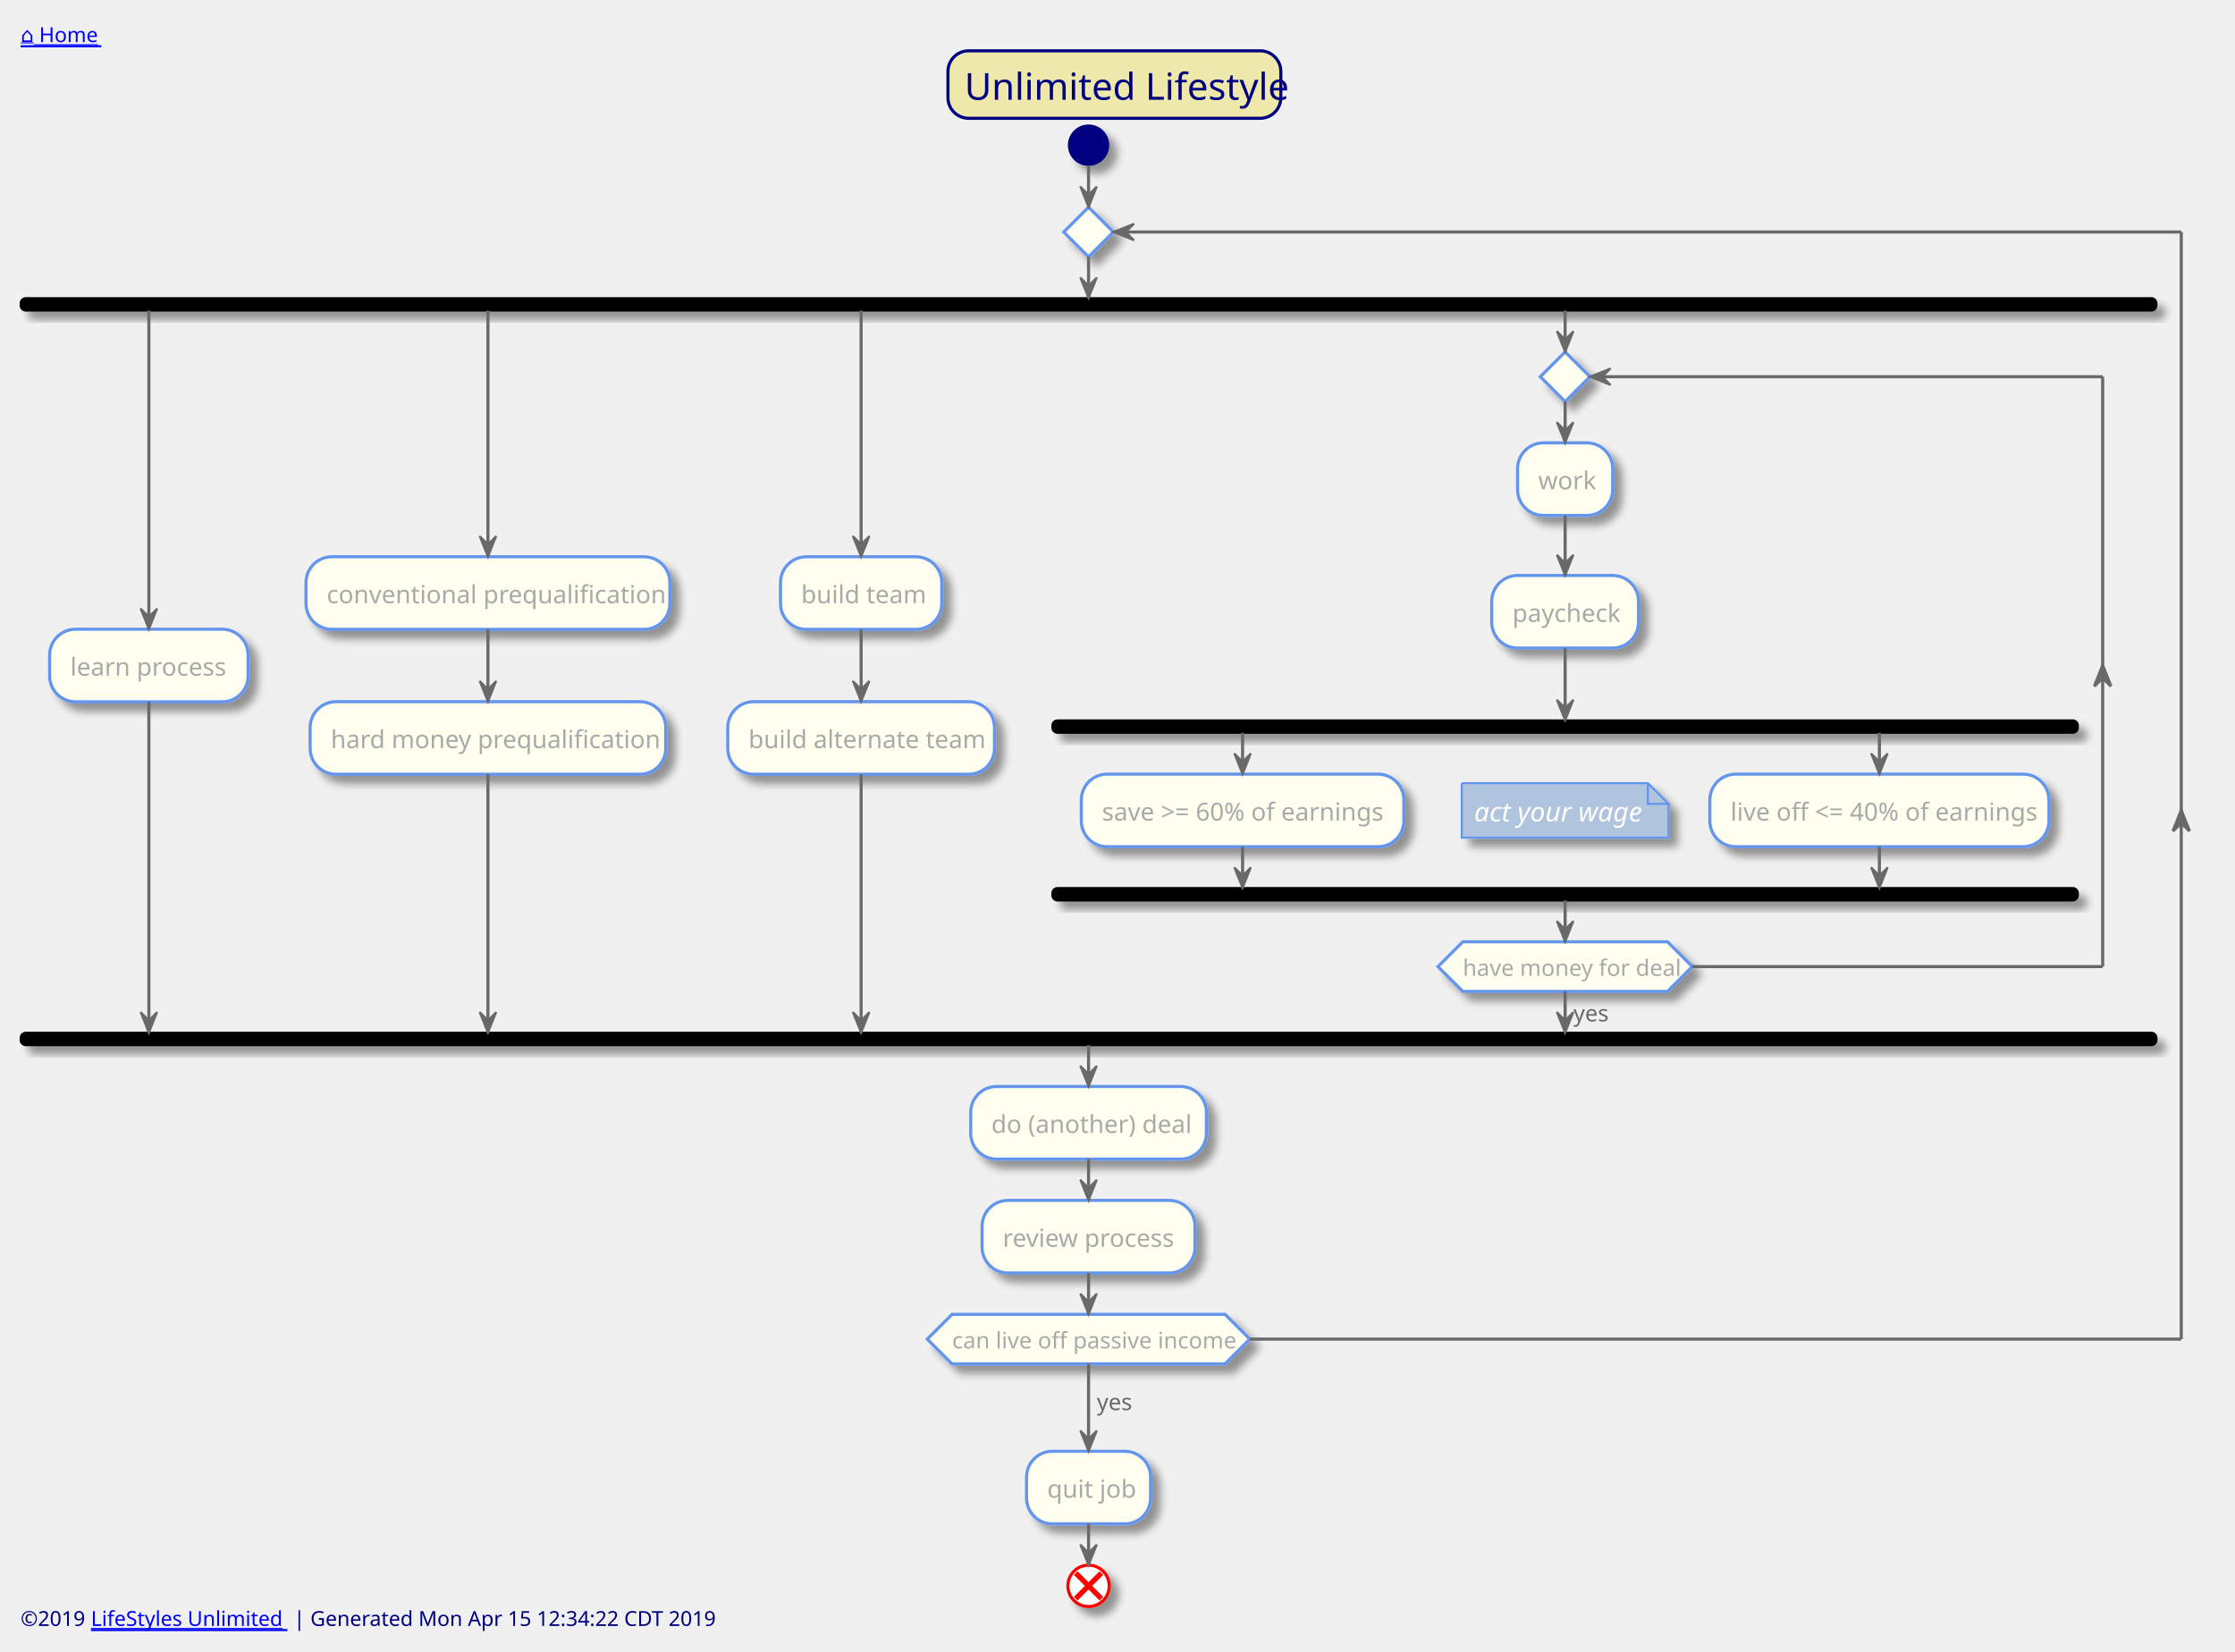
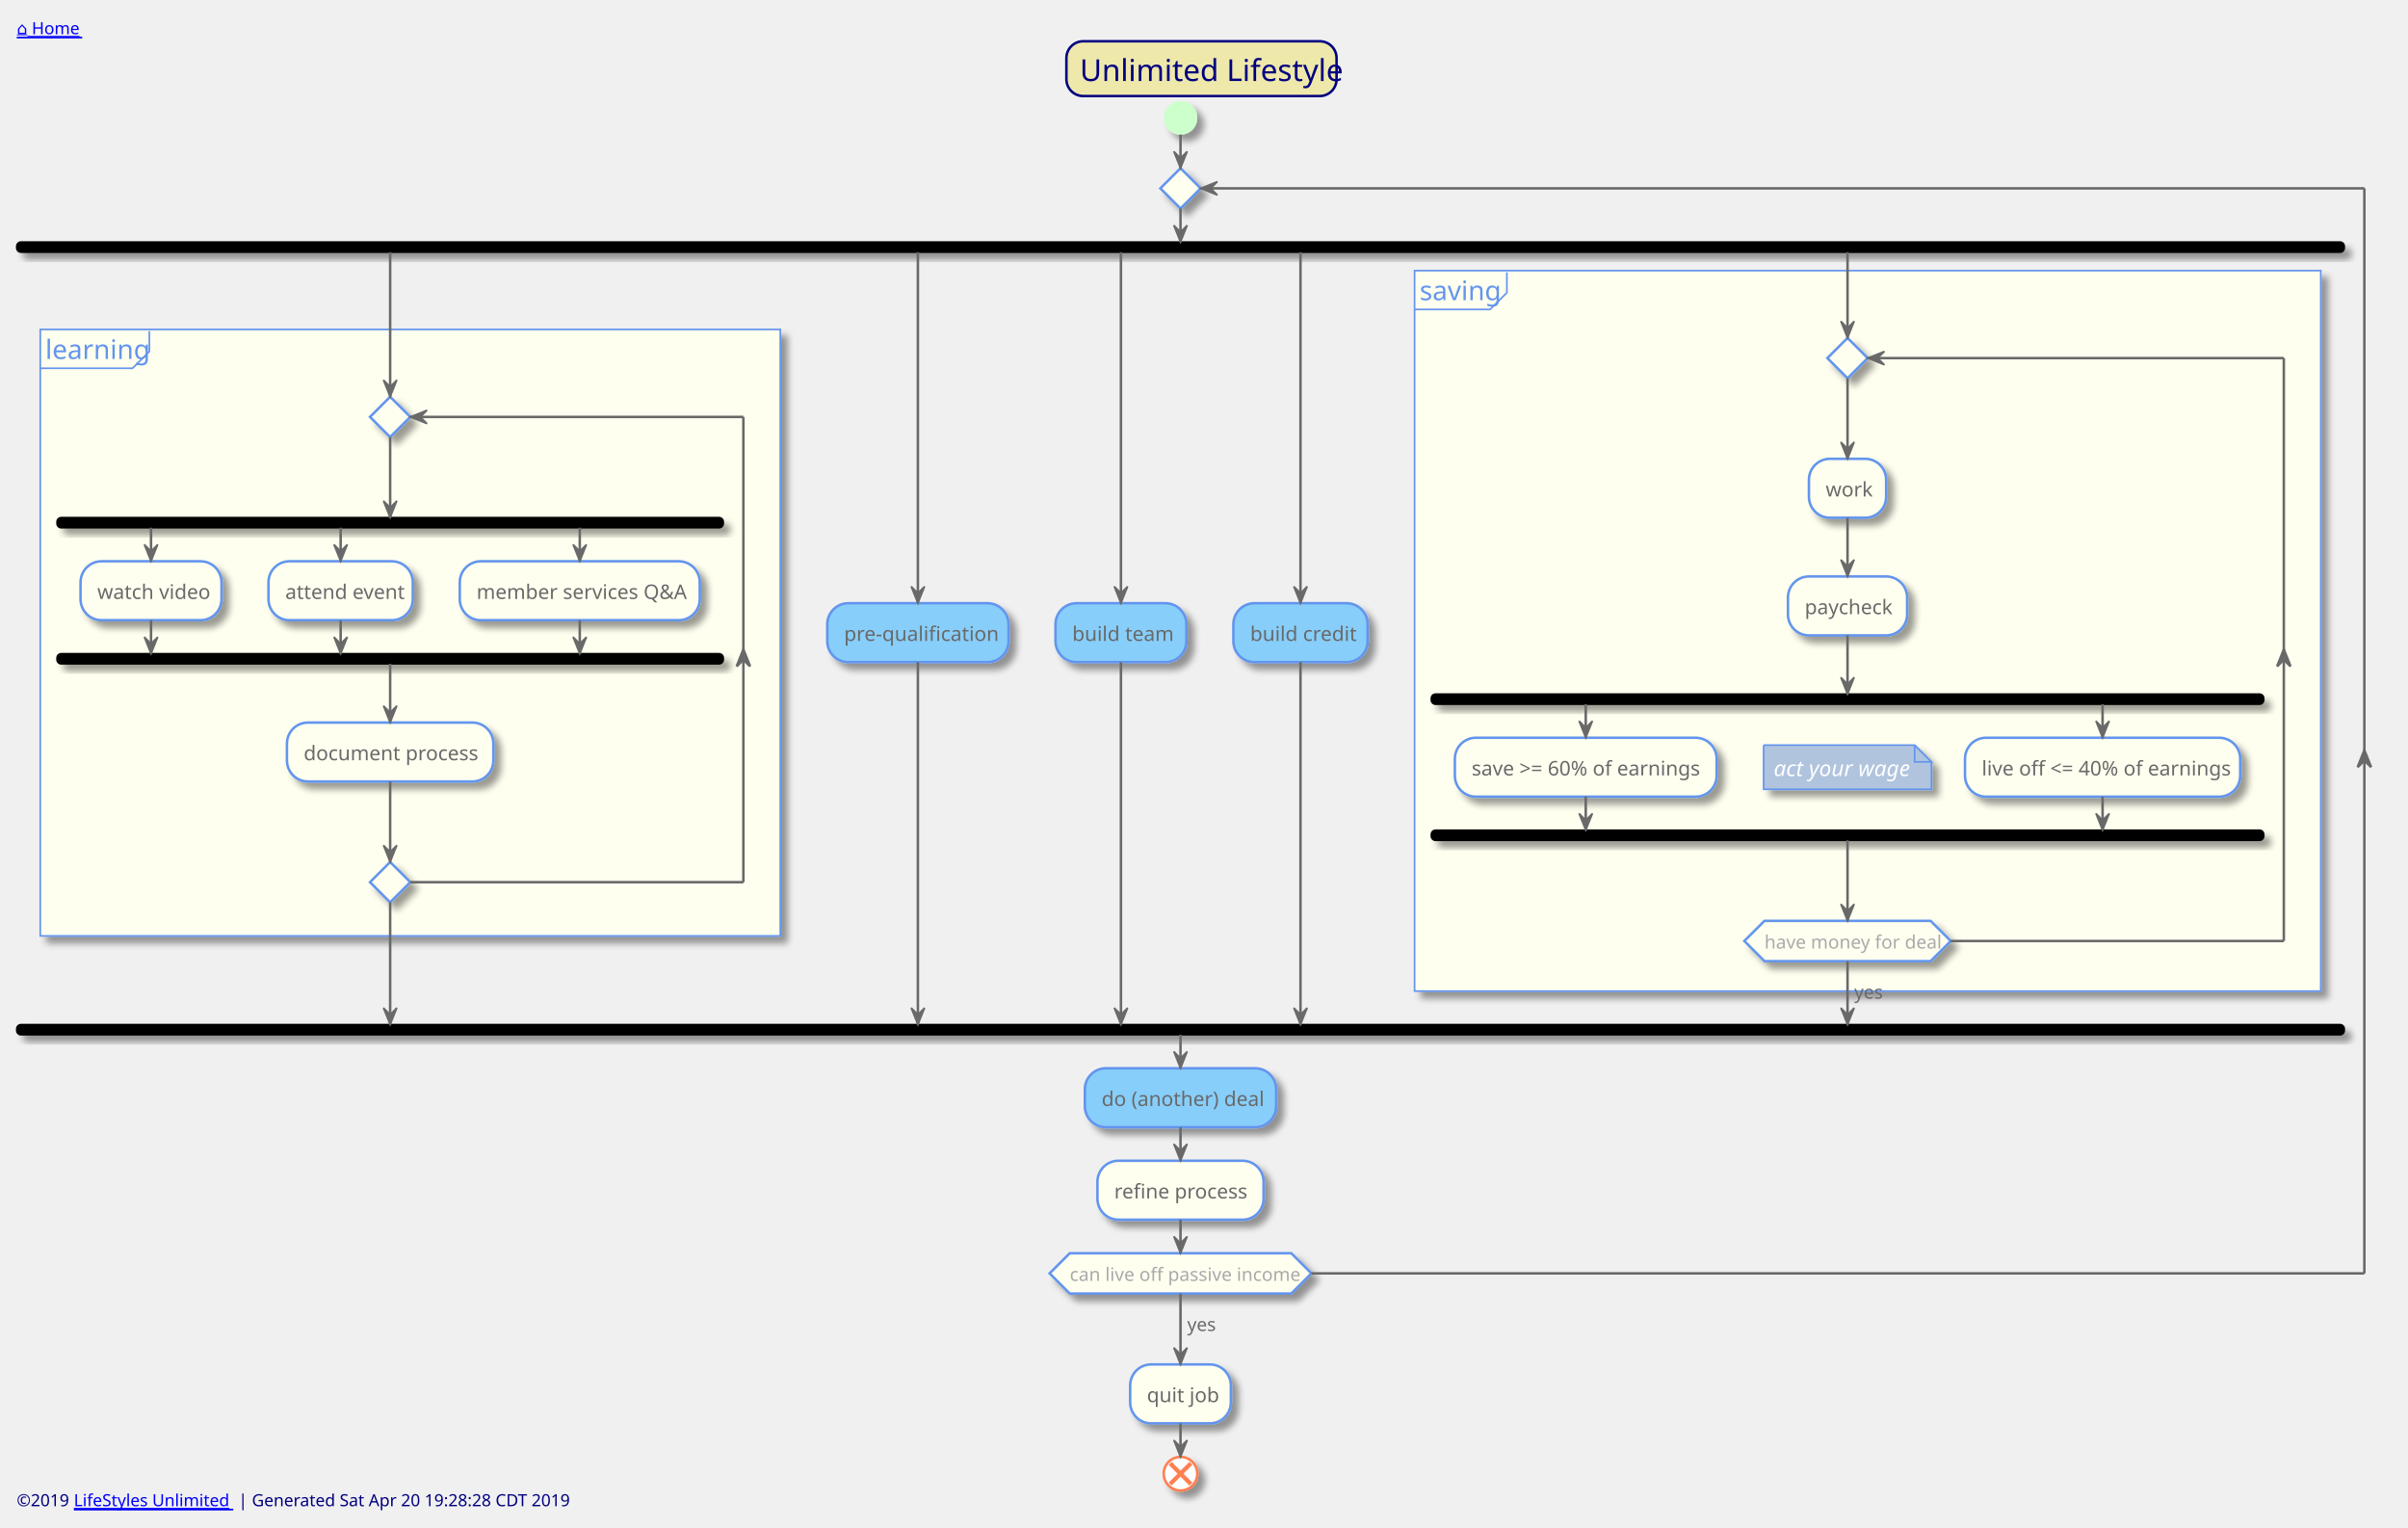
- <svg xmlns="http://www.w3.org/2000/svg" xmlns:xlink="http://www.w3.org/1999/xlink" contentScriptType="application/ecmascript" contentStyleType="text/css" height="799px" preserveAspectRatio="none" style="width:1081px;height:799px;" version="1.1" viewBox="0 0 1081 799" width="1081px" zoomAndPan="magnify">
+ <svg xmlns="http://www.w3.org/2000/svg" xmlns:xlink="http://www.w3.org/1999/xlink" contentScriptType="application/ecmascript" contentStyleType="text/css" height="910px" preserveAspectRatio="none" style="width:1435px;height:910px;" version="1.1" viewBox="0 0 1435 910" width="1435px" zoomAndPan="magnify">
  <defs>
    <style type="text/css">path:hover { stroke: #0000FF !important;}</style>
-     <filter height="300%" id="f26t3h3ycn17l" width="300%" x="-1" y="-1">
+     <filter height="300%" id="f6p4fo8zyeqcm" width="300%" x="-1" y="-1">
      <feGaussianBlur result="blurOut" stdDeviation="2.0" />
      <feColorMatrix in="blurOut" result="blurOut2" type="matrix" values="0 0 0 0 0 0 0 0 0 0 0 0 0 0 0 0 0 0 .4 0" />
      <feOffset dx="4.0" dy="4.0" in="blurOut2" result="blurOut3" />
      <feBlend in="SourceGraphic" in2="blurOut3" mode="normal" />
    </filter>
  </defs>
  <g>
    <a target="_top" xlink:actuate="onRequest" xlink:href="../index.svg" xlink:show="new" xlink:title="../index.svg" xlink:type="simple">
      <text fill="#0000FF" font-family="sans-serif" font-size="10" lengthAdjust="spacingAndGlyphs" text-decoration="underline" textLength="39" x="10" y="20.381">⌂ Home</text>
      <line style="stroke: #0000FF; stroke-width: 1.0;" x1="10" x2="49" y1="22.381" y2="22.381" />
    </a>
-     <rect fill="#EEE8AA" height="32.641" rx="10" ry="10" style="stroke: #000080; stroke-width: 1.5;" width="161" x="458.5" y="24.578" />
-     <text fill="#000080" font-family="sans-serif" font-size="18" lengthAdjust="spacingAndGlyphs" textLength="145" x="466.5" y="48.264">Unlimited Lifestyle</text>
-     <ellipse cx="526.5" cy="70.219" fill="#000080" filter="url(#f26t3h3ycn17l)" rx="10" ry="10" style="stroke: none; stroke-width: 1.0;" />
-     <rect fill="#000000" filter="url(#f26t3h3ycn17l)" height="6" rx="2.5" ry="2.5" style="stroke: #000000; stroke-width: 1.0;" width="1033" x="10" y="144.219" />
-     <rect fill="#FFFFF0" filter="url(#f26t3h3ycn17l)" height="35.094" rx="12.5" ry="12.5" style="stroke: #6495ED; stroke-width: 1.5;" width="96" x="24" y="304.359" />
-     <text fill="#A9A9A9" font-family="sans-serif" font-size="12" lengthAdjust="spacingAndGlyphs" textLength="76" x="34" y="326.816">learn process</text>
-     <rect fill="#FFFFF0" filter="url(#f26t3h3ycn17l)" height="35.094" rx="12.5" ry="12.5" style="stroke: #6495ED; stroke-width: 1.5;" width="176" x="148" y="269.312" />
-     <text fill="#A9A9A9" font-family="sans-serif" font-size="12" lengthAdjust="spacingAndGlyphs" textLength="156" x="158" y="291.769">conventional prequalification</text>
-     <rect fill="#FFFFF0" filter="url(#f26t3h3ycn17l)" height="35.094" rx="12.5" ry="12.5" style="stroke: #6495ED; stroke-width: 1.5;" width="172" x="150" y="339.406" />
-     <text fill="#A9A9A9" font-family="sans-serif" font-size="12" lengthAdjust="spacingAndGlyphs" textLength="152" x="160" y="361.863">hard money prequalification</text>
-     <rect fill="#FFFFF0" filter="url(#f26t3h3ycn17l)" height="35.094" rx="12.5" ry="12.5" style="stroke: #6495ED; stroke-width: 1.5;" width="78" x="377.5" y="269.312" />
-     <text fill="#A9A9A9" font-family="sans-serif" font-size="12" lengthAdjust="spacingAndGlyphs" textLength="58" x="387.5" y="291.769">build team</text>
-     <rect fill="#FFFFF0" filter="url(#f26t3h3ycn17l)" height="35.094" rx="12.5" ry="12.5" style="stroke: #6495ED; stroke-width: 1.5;" width="129" x="352" y="339.406" />
-     <text fill="#A9A9A9" font-family="sans-serif" font-size="12" lengthAdjust="spacingAndGlyphs" textLength="109" x="362" y="361.863">build alternate team</text>
-     <rect fill="#FFFFF0" filter="url(#f26t3h3ycn17l)" height="35.094" rx="12.5" ry="12.5" style="stroke: #6495ED; stroke-width: 1.5;" width="46" x="734" y="214.219" />
-     <text fill="#A9A9A9" font-family="sans-serif" font-size="12" lengthAdjust="spacingAndGlyphs" textLength="26" x="744" y="236.676">work</text>
-     <rect fill="#FFFFF0" filter="url(#f26t3h3ycn17l)" height="35.094" rx="12.5" ry="12.5" style="stroke: #6495ED; stroke-width: 1.5;" width="71" x="721.5" y="278.359" />
-     <text fill="#A9A9A9" font-family="sans-serif" font-size="12" lengthAdjust="spacingAndGlyphs" textLength="51" x="731.5" y="300.816">paycheck</text>
-     <rect fill="#000000" filter="url(#f26t3h3ycn17l)" height="6" rx="2.5" ry="2.5" style="stroke: #000000; stroke-width: 1.0;" width="496" x="509" y="348.453" />
-     <rect fill="#FFFFF0" filter="url(#f26t3h3ycn17l)" height="35.094" rx="12.5" ry="12.5" style="stroke: #6495ED; stroke-width: 1.5;" width="156" x="523" y="374.453" />
-     <text fill="#A9A9A9" font-family="sans-serif" font-size="12" lengthAdjust="spacingAndGlyphs" textLength="136" x="533" y="396.91">save &gt;= 60% of earnings</text>
-     <path d="M707,378.824 L707,405.176 L807,405.176 L807,388.824 L797,378.824 L707,378.824 " fill="#B0C4DE" filter="url(#f26t3h3ycn17l)" style="stroke: #6495ED; stroke-width: 1.0;" />
-     <path d="M797,378.824 L797,388.824 L807,388.824 L797,378.824 " fill="#B0C4DE" style="stroke: #6495ED; stroke-width: 1.0;" />
-     <text fill="#FFFFFF" font-family="sans-serif" font-size="13" font-style="italic" lengthAdjust="spacingAndGlyphs" textLength="79" x="713" y="397.319">act your wage</text>
-     <rect fill="#FFFFF0" filter="url(#f26t3h3ycn17l)" height="35.094" rx="12.5" ry="12.5" style="stroke: #6495ED; stroke-width: 1.5;" width="164" x="827" y="374.453" />
-     <text fill="#A9A9A9" font-family="sans-serif" font-size="12" lengthAdjust="spacingAndGlyphs" textLength="144" x="837" y="396.91">live off &lt;= 40% of earnings</text>
-     <rect fill="#000000" filter="url(#f26t3h3ycn17l)" height="6" rx="2.5" ry="2.5" style="stroke: #000000; stroke-width: 1.0;" width="496" x="509" y="429.547" />
-     <polygon fill="#FFFFF0" filter="url(#f26t3h3ycn17l)" points="757,170.219,769,182.219,757,194.219,745,182.219,757,170.219" style="stroke: #6495ED; stroke-width: 1.5;" />
-     <polygon fill="#FFFFF0" filter="url(#f26t3h3ycn17l)" points="707.5,455.547,806.5,455.547,818.5,467.547,806.5,479.547,707.5,479.547,695.5,467.547,707.5,455.547" style="stroke: #6495ED; stroke-width: 1.5;" />
-     <text fill="#A9A9A9" font-family="sans-serif" font-size="11" lengthAdjust="spacingAndGlyphs" textLength="99" x="707.5" y="472.048">have money for deal</text>
-     <rect fill="#000000" filter="url(#f26t3h3ycn17l)" height="6" rx="2.5" ry="2.5" style="stroke: #000000; stroke-width: 1.0;" width="1033" x="10" y="499.547" />
-     <rect fill="#FFFFF0" filter="url(#f26t3h3ycn17l)" height="35.094" rx="12.5" ry="12.5" style="stroke: #6495ED; stroke-width: 1.5;" width="114" x="469.5" y="525.547" />
-     <text fill="#A9A9A9" font-family="sans-serif" font-size="12" lengthAdjust="spacingAndGlyphs" textLength="94" x="479.5" y="548.004">do (another) deal</text>
-     <rect fill="#FFFFF0" filter="url(#f26t3h3ycn17l)" height="35.094" rx="12.5" ry="12.5" style="stroke: #6495ED; stroke-width: 1.5;" width="103" x="475" y="580.641" />
-     <text fill="#A9A9A9" font-family="sans-serif" font-size="12" lengthAdjust="spacingAndGlyphs" textLength="83" x="485" y="603.098">review process</text>
-     <polygon fill="#FFFFF0" filter="url(#f26t3h3ycn17l)" points="526.5,100.219,538.5,112.219,526.5,124.219,514.5,112.219,526.5,100.219" style="stroke: #6495ED; stroke-width: 1.5;" />
-     <polygon fill="#FFFFF0" filter="url(#f26t3h3ycn17l)" points="460.5,635.734,592.5,635.734,604.5,647.734,592.5,659.734,460.5,659.734,448.5,647.734,460.5,635.734" style="stroke: #6495ED; stroke-width: 1.5;" />
-     <text fill="#A9A9A9" font-family="sans-serif" font-size="11" lengthAdjust="spacingAndGlyphs" textLength="132" x="460.5" y="652.235">can live off passive income</text>
-     <rect fill="#FFFFF0" filter="url(#f26t3h3ycn17l)" height="35.094" rx="12.5" ry="12.5" style="stroke: #6495ED; stroke-width: 1.5;" width="60" x="496.5" y="701.987" />
-     <text fill="#A9A9A9" font-family="sans-serif" font-size="12" lengthAdjust="spacingAndGlyphs" textLength="40" x="506.5" y="724.444">quit job</text>
-     <ellipse cx="526.5" cy="767.081" fill="#FFFFFF" filter="url(#f26t3h3ycn17l)" rx="10" ry="10" style="stroke: #FF0000; stroke-width: 1.5;" />
-     <line style="stroke: #FF0000; stroke-width: 2.5;" x1="520.313" x2="532.687" y1="760.894" y2="773.268" />
-     <line style="stroke: #FF0000; stroke-width: 2.5;" x1="532.687" x2="520.313" y1="760.894" y2="773.268" />
-     <line style="stroke: #696969; stroke-width: 1.5;" x1="236" x2="236" y1="304.406" y2="339.406" />
-     <polygon fill="#696969" points="232,329.406,236,339.406,240,329.406,236,333.406" style="stroke: #696969; stroke-width: 1.0;" />
-     <line style="stroke: #696969; stroke-width: 1.5;" x1="416.5" x2="416.5" y1="304.406" y2="339.406" />
-     <polygon fill="#696969" points="412.5,329.406,416.5,339.406,420.5,329.406,416.5,333.406" style="stroke: #696969; stroke-width: 1.0;" />
-     <line style="stroke: #696969; stroke-width: 1.5;" x1="757" x2="757" y1="249.312" y2="278.359" />
-     <polygon fill="#696969" points="753,268.359,757,278.359,761,268.359,757,272.359" style="stroke: #696969; stroke-width: 1.0;" />
-     <line style="stroke: #696969; stroke-width: 1.5;" x1="601" x2="601" y1="354.453" y2="374.453" />
-     <polygon fill="#696969" points="597,364.453,601,374.453,605,364.453,601,368.453" style="stroke: #696969; stroke-width: 1.0;" />
-     <line style="stroke: #696969; stroke-width: 1.5;" x1="909" x2="909" y1="354.453" y2="374.453" />
-     <polygon fill="#696969" points="905,364.453,909,374.453,913,364.453,909,368.453" style="stroke: #696969; stroke-width: 1.0;" />
-     <line style="stroke: #696969; stroke-width: 1.5;" x1="601" x2="601" y1="409.547" y2="429.547" />
-     <polygon fill="#696969" points="597,419.547,601,429.547,605,419.547,601,423.547" style="stroke: #696969; stroke-width: 1.0;" />
-     <line style="stroke: #696969; stroke-width: 1.5;" x1="909" x2="909" y1="409.547" y2="429.547" />
-     <polygon fill="#696969" points="905,419.547,909,429.547,913,419.547,909,423.547" style="stroke: #696969; stroke-width: 1.0;" />
-     <line style="stroke: #696969; stroke-width: 1.5;" x1="757" x2="757" y1="313.453" y2="348.453" />
-     <polygon fill="#696969" points="753,338.453,757,348.453,761,338.453,757,342.453" style="stroke: #696969; stroke-width: 1.0;" />
-     <line style="stroke: #696969; stroke-width: 1.5;" x1="757" x2="757" y1="194.219" y2="214.219" />
-     <polygon fill="#696969" points="753,204.219,757,214.219,761,204.219,757,208.219" style="stroke: #696969; stroke-width: 1.0;" />
-     <line style="stroke: #696969; stroke-width: 1.5;" x1="818.5" x2="1017" y1="467.547" y2="467.547" />
-     <polygon fill="#696969" points="1013,331.906,1017,321.906,1021,331.906,1017,327.906" style="stroke: #696969; stroke-width: 1.5;" />
-     <line style="stroke: #696969; stroke-width: 1.5;" x1="1017" x2="1017" y1="182.219" y2="467.547" />
-     <line style="stroke: #696969; stroke-width: 1.5;" x1="1017" x2="769" y1="182.219" y2="182.219" />
-     <polygon fill="#696969" points="779,178.219,769,182.219,779,186.219,775,182.219" style="stroke: #696969; stroke-width: 1.0;" />
-     <line style="stroke: #696969; stroke-width: 1.5;" x1="757" x2="757" y1="435.547" y2="455.547" />
-     <polygon fill="#696969" points="753,445.547,757,455.547,761,445.547,757,449.547" style="stroke: #696969; stroke-width: 1.0;" />
-     <line style="stroke: #696969; stroke-width: 1.5;" x1="72" x2="72" y1="150.219" y2="304.359" />
-     <polygon fill="#696969" points="68,294.359,72,304.359,76,294.359,72,298.359" style="stroke: #696969; stroke-width: 1.0;" />
-     <line style="stroke: #696969; stroke-width: 1.5;" x1="236" x2="236" y1="150.219" y2="269.312" />
-     <polygon fill="#696969" points="232,259.312,236,269.312,240,259.312,236,263.312" style="stroke: #696969; stroke-width: 1.0;" />
-     <line style="stroke: #696969; stroke-width: 1.5;" x1="416.5" x2="416.5" y1="150.219" y2="269.312" />
-     <polygon fill="#696969" points="412.5,259.312,416.5,269.312,420.5,259.312,416.5,263.312" style="stroke: #696969; stroke-width: 1.0;" />
-     <line style="stroke: #696969; stroke-width: 1.5;" x1="757" x2="757" y1="150.219" y2="170.219" />
-     <polygon fill="#696969" points="753,160.219,757,170.219,761,160.219,757,164.219" style="stroke: #696969; stroke-width: 1.0;" />
-     <line style="stroke: #696969; stroke-width: 1.5;" x1="72" x2="72" y1="339.453" y2="499.547" />
-     <polygon fill="#696969" points="68,489.547,72,499.547,76,489.547,72,493.547" style="stroke: #696969; stroke-width: 1.0;" />
-     <line style="stroke: #696969; stroke-width: 1.5;" x1="236" x2="236" y1="374.5" y2="499.547" />
-     <polygon fill="#696969" points="232,489.547,236,499.547,240,489.547,236,493.547" style="stroke: #696969; stroke-width: 1.0;" />
-     <line style="stroke: #696969; stroke-width: 1.5;" x1="416.5" x2="416.5" y1="374.5" y2="499.547" />
-     <polygon fill="#696969" points="412.5,489.547,416.5,499.547,420.5,489.547,416.5,493.547" style="stroke: #696969; stroke-width: 1.0;" />
-     <line style="stroke: #696969; stroke-width: 1.5;" x1="757" x2="757" y1="479.547" y2="499.547" />
-     <polygon fill="#696969" points="753,489.547,757,499.547,761,489.547,757,493.547" style="stroke: #696969; stroke-width: 1.0;" />
-     <text fill="#696969" font-family="sans-serif" font-size="11" lengthAdjust="spacingAndGlyphs" textLength="18" x="761" y="494.048">yes</text>
-     <line style="stroke: #696969; stroke-width: 1.5;" x1="526.5" x2="526.5" y1="505.547" y2="525.547" />
-     <polygon fill="#696969" points="522.5,515.547,526.5,525.547,530.5,515.547,526.5,519.547" style="stroke: #696969; stroke-width: 1.0;" />
-     <line style="stroke: #696969; stroke-width: 1.5;" x1="526.5" x2="526.5" y1="560.641" y2="580.641" />
-     <polygon fill="#696969" points="522.5,570.641,526.5,580.641,530.5,570.641,526.5,574.641" style="stroke: #696969; stroke-width: 1.0;" />
-     <line style="stroke: #696969; stroke-width: 1.5;" x1="526.5" x2="526.5" y1="124.219" y2="144.219" />
-     <polygon fill="#696969" points="522.5,134.219,526.5,144.219,530.5,134.219,526.5,138.219" style="stroke: #696969; stroke-width: 1.0;" />
-     <line style="stroke: #696969; stroke-width: 1.5;" x1="604.5" x2="1055" y1="647.734" y2="647.734" />
-     <polygon fill="#696969" points="1051,402,1055,392,1059,402,1055,398" style="stroke: #696969; stroke-width: 1.5;" />
-     <line style="stroke: #696969; stroke-width: 1.5;" x1="1055" x2="1055" y1="112.219" y2="647.734" />
-     <line style="stroke: #696969; stroke-width: 1.5;" x1="1055" x2="538.5" y1="112.219" y2="112.219" />
-     <polygon fill="#696969" points="548.5,108.219,538.5,112.219,548.5,116.219,544.5,112.219" style="stroke: #696969; stroke-width: 1.0;" />
-     <line style="stroke: #696969; stroke-width: 1.5;" x1="526.5" x2="526.5" y1="615.734" y2="635.734" />
-     <polygon fill="#696969" points="522.5,625.734,526.5,635.734,530.5,625.734,526.5,629.734" style="stroke: #696969; stroke-width: 1.0;" />
-     <line style="stroke: #696969; stroke-width: 1.5;" x1="526.5" x2="526.5" y1="80.219" y2="100.219" />
-     <polygon fill="#696969" points="522.5,90.219,526.5,100.219,530.5,90.219,526.5,94.219" style="stroke: #696969; stroke-width: 1.0;" />
-     <line style="stroke: #696969; stroke-width: 1.5;" x1="526.5" x2="526.5" y1="659.734" y2="701.987" />
-     <polygon fill="#696969" points="522.5,691.987,526.5,701.987,530.5,691.987,526.5,695.987" style="stroke: #696969; stroke-width: 1.0;" />
-     <text fill="#696969" font-family="sans-serif" font-size="11" lengthAdjust="spacingAndGlyphs" textLength="18" x="530.5" y="682.07">yes</text>
-     <line style="stroke: #696969; stroke-width: 1.5;" x1="526.5" x2="526.5" y1="737.081" y2="757.081" />
-     <polygon fill="#696969" points="522.5,747.081,526.5,757.081,530.5,747.081,526.5,751.081" style="stroke: #696969; stroke-width: 1.0;" />
-     <text fill="#000080" font-family="sans-serif" font-size="10" lengthAdjust="spacingAndGlyphs" textLength="31" x="10" y="786.462">©2019</text>
+     <rect fill="#EEE8AA" height="32.641" rx="10" ry="10" style="stroke: #000080; stroke-width: 1.5;" width="161" x="635.5" y="24.578" />
+     <text fill="#000080" font-family="sans-serif" font-size="18" lengthAdjust="spacingAndGlyphs" textLength="145" x="643.5" y="48.264">Unlimited Lifestyle</text>
+     <ellipse cx="703.5" cy="70.219" fill="#CCFFCC" filter="url(#f6p4fo8zyeqcm)" rx="10" ry="10" style="stroke: none; stroke-width: 1.0;" />
+     <rect fill="#000000" filter="url(#f6p4fo8zyeqcm)" height="6" rx="2.5" ry="2.5" style="stroke: #000000; stroke-width: 1.0;" width="1387" x="10" y="144.219" />
+     <rect fill="#FFFFF0" filter="url(#f6p4fo8zyeqcm)" height="361.312" style="stroke: #6495ED; stroke-width: 1.0;" width="441" x="24" y="196.281" />
+     <path d="M89,197.281 L89,209.406 L79,219.406 L24,219.406 " fill="none" style="stroke: #6495ED; stroke-width: 1.0;" />
+     <text fill="#6495ED" font-family="sans-serif" font-size="16" lengthAdjust="spacingAndGlyphs" textLength="55" x="27" y="213.891">learning</text>
+     <rect fill="#000000" filter="url(#f6p4fo8zyeqcm)" height="6" rx="2.5" ry="2.5" style="stroke: #000000; stroke-width: 1.0;" width="397" x="34" y="308.406" />
+     <rect fill="#FFFFF0" filter="url(#f6p4fo8zyeqcm)" height="35.094" rx="12.5" ry="12.5" style="stroke: #6495ED; stroke-width: 1.5;" width="84" x="48" y="334.406" />
+     <text fill="#696969" font-family="sans-serif" font-size="12" lengthAdjust="spacingAndGlyphs" textLength="64" x="58" y="356.863">watch video</text>
+     <rect fill="#FFFFF0" filter="url(#f6p4fo8zyeqcm)" height="35.094" rx="12.5" ry="12.5" style="stroke: #6495ED; stroke-width: 1.5;" width="86" x="160" y="334.406" />
+     <text fill="#696969" font-family="sans-serif" font-size="12" lengthAdjust="spacingAndGlyphs" textLength="66" x="170" y="356.863">attend event</text>
+     <rect fill="#FFFFF0" filter="url(#f6p4fo8zyeqcm)" height="35.094" rx="12.5" ry="12.5" style="stroke: #6495ED; stroke-width: 1.5;" width="143" x="274" y="334.406" />
+     <text fill="#696969" font-family="sans-serif" font-size="12" lengthAdjust="spacingAndGlyphs" textLength="123" x="284" y="356.863">member services Q&amp;A</text>
+     <rect fill="#000000" filter="url(#f6p4fo8zyeqcm)" height="6" rx="2.5" ry="2.5" style="stroke: #000000; stroke-width: 1.0;" width="397" x="34" y="389.5" />
+     <rect fill="#FFFFF0" filter="url(#f6p4fo8zyeqcm)" height="35.094" rx="12.5" ry="12.5" style="stroke: #6495ED; stroke-width: 1.5;" width="123" x="171" y="430.5" />
+     <text fill="#696969" font-family="sans-serif" font-size="12" lengthAdjust="spacingAndGlyphs" textLength="103" x="181" y="452.957">document process</text>
+     <polygon fill="#FFFFF0" filter="url(#f6p4fo8zyeqcm)" points="232.5,236.406,244.5,248.406,232.5,260.406,220.5,248.406,232.5,236.406" style="stroke: #6495ED; stroke-width: 1.5;" />
+     <polygon fill="#FFFFF0" filter="url(#f6p4fo8zyeqcm)" points="232.5,513.594,232.5,513.594,244.5,525.594,232.5,537.594,232.5,537.594,220.5,525.594,232.5,513.594" style="stroke: #6495ED; stroke-width: 1.5;" />
+     <a target="_top" xlink:actuate="onRequest" xlink:href="../single-family/pre-qualification.svg?sanitize=true" xlink:show="new" xlink:title="../single-family/pre-qualification.svg?sanitize=true" xlink:type="simple">
+       <rect fill="#87CEFA" filter="url(#f6p4fo8zyeqcm)" height="35.094" rx="12.5" ry="12.5" style="stroke: #6495ED; stroke-width: 1.5;" width="108" x="493" y="359.391" />
+       <text fill="#696969" font-family="sans-serif" font-size="12" lengthAdjust="spacingAndGlyphs" textLength="88" x="503" y="381.848">pre-qualification</text>
+     </a>
+     <a target="_top" xlink:actuate="onRequest" xlink:href="../single-family/team-building.svg?sanitize=true" xlink:show="new" xlink:title="../single-family/team-building.svg?sanitize=true" xlink:type="simple">
+       <rect fill="#87CEFA" filter="url(#f6p4fo8zyeqcm)" height="35.094" rx="12.5" ry="12.5" style="stroke: #6495ED; stroke-width: 1.5;" width="78" x="629" y="359.391" />
+       <text fill="#696969" font-family="sans-serif" font-size="12" lengthAdjust="spacingAndGlyphs" textLength="58" x="639" y="381.848">build team</text>
+     </a>
+     <a target="_top" xlink:actuate="onRequest" xlink:href="credit-cards.svg?sanitize=true" xlink:show="new" xlink:title="credit-cards.svg?sanitize=true" xlink:type="simple">
+       <rect fill="#87CEFA" filter="url(#f6p4fo8zyeqcm)" height="35.094" rx="12.5" ry="12.5" style="stroke: #6495ED; stroke-width: 1.5;" width="80" x="735" y="359.391" />
+       <text fill="#696969" font-family="sans-serif" font-size="12" lengthAdjust="spacingAndGlyphs" textLength="60" x="745" y="381.848">build credit</text>
+     </a>
+     <rect fill="#FFFFF0" filter="url(#f6p4fo8zyeqcm)" height="429.241" style="stroke: #6495ED; stroke-width: 1.0;" width="540" x="843" y="161.234" />
+     <path d="M898,162.234 L898,174.359 L888,184.359 L843,184.359 " fill="none" style="stroke: #6495ED; stroke-width: 1.0;" />
+     <text fill="#6495ED" font-family="sans-serif" font-size="16" lengthAdjust="spacingAndGlyphs" textLength="45" x="846" y="178.844">saving</text>
+     <rect fill="#FFFFF0" filter="url(#f6p4fo8zyeqcm)" height="35.094" rx="12.5" ry="12.5" style="stroke: #6495ED; stroke-width: 1.5;" width="46" x="1078" y="273.359" />
+     <text fill="#696969" font-family="sans-serif" font-size="12" lengthAdjust="spacingAndGlyphs" textLength="26" x="1088" y="295.816">work</text>
+     <rect fill="#FFFFF0" filter="url(#f6p4fo8zyeqcm)" height="35.094" rx="12.5" ry="12.5" style="stroke: #6495ED; stroke-width: 1.5;" width="71" x="1065.5" y="343.453" />
+     <text fill="#696969" font-family="sans-serif" font-size="12" lengthAdjust="spacingAndGlyphs" textLength="51" x="1075.5" y="365.91">paycheck</text>
+     <rect fill="#000000" filter="url(#f6p4fo8zyeqcm)" height="6" rx="2.5" ry="2.5" style="stroke: #000000; stroke-width: 1.0;" width="496" x="853" y="413.547" />
+     <rect fill="#FFFFF0" filter="url(#f6p4fo8zyeqcm)" height="35.094" rx="12.5" ry="12.5" style="stroke: #6495ED; stroke-width: 1.5;" width="156" x="867" y="439.547" />
+     <text fill="#696969" font-family="sans-serif" font-size="12" lengthAdjust="spacingAndGlyphs" textLength="136" x="877" y="462.004">save &gt;= 60% of earnings</text>
+     <path d="M1051,443.918 L1051,470.269 L1151,470.269 L1151,453.918 L1141,443.918 L1051,443.918 " fill="#B0C4DE" filter="url(#f6p4fo8zyeqcm)" style="stroke: #6495ED; stroke-width: 1.0;" />
+     <path d="M1141,443.918 L1141,453.918 L1151,453.918 L1141,443.918 " fill="#B0C4DE" style="stroke: #6495ED; stroke-width: 1.0;" />
+     <text fill="#FFFFFF" font-family="sans-serif" font-size="13" font-style="italic" lengthAdjust="spacingAndGlyphs" textLength="79" x="1057" y="462.413">act your wage</text>
+     <rect fill="#FFFFF0" filter="url(#f6p4fo8zyeqcm)" height="35.094" rx="12.5" ry="12.5" style="stroke: #6495ED; stroke-width: 1.5;" width="164" x="1171" y="439.547" />
+     <text fill="#696969" font-family="sans-serif" font-size="12" lengthAdjust="spacingAndGlyphs" textLength="144" x="1181" y="462.004">live off &lt;= 40% of earnings</text>
+     <rect fill="#000000" filter="url(#f6p4fo8zyeqcm)" height="6" rx="2.5" ry="2.5" style="stroke: #000000; stroke-width: 1.0;" width="496" x="853" y="494.641" />
+     <polygon fill="#FFFFF0" filter="url(#f6p4fo8zyeqcm)" points="1101,201.359,1113,213.359,1101,225.359,1089,213.359,1101,201.359" style="stroke: #6495ED; stroke-width: 1.5;" />
+     <polygon fill="#FFFFF0" filter="url(#f6p4fo8zyeqcm)" points="1051.5,548.641,1150.5,548.641,1162.5,560.641,1150.5,572.641,1051.5,572.641,1039.5,560.641,1051.5,548.641" style="stroke: #6495ED; stroke-width: 1.5;" />
+     <text fill="#A9A9A9" font-family="sans-serif" font-size="11" lengthAdjust="spacingAndGlyphs" textLength="99" x="1051.5" y="565.142">have money for deal</text>
+     <rect fill="#000000" filter="url(#f6p4fo8zyeqcm)" height="6" rx="2.5" ry="2.5" style="stroke: #000000; stroke-width: 1.0;" width="1387" x="10" y="610.476" />
+     <a target="_top" xlink:actuate="onRequest" xlink:href="../single-family/single-family-deal.svg?sanitize=true" xlink:show="new" xlink:title="../single-family/single-family-deal.svg?sanitize=true" xlink:type="simple">
+       <rect fill="#87CEFA" filter="url(#f6p4fo8zyeqcm)" height="35.094" rx="12.5" ry="12.5" style="stroke: #6495ED; stroke-width: 1.5;" width="114" x="646.5" y="636.476" />
+       <text fill="#696969" font-family="sans-serif" font-size="12" lengthAdjust="spacingAndGlyphs" textLength="94" x="656.5" y="658.933">do (another) deal</text>
+     </a>
+     <rect fill="#FFFFF0" filter="url(#f6p4fo8zyeqcm)" height="35.094" rx="12.5" ry="12.5" style="stroke: #6495ED; stroke-width: 1.5;" width="99" x="654" y="691.569" />
+     <text fill="#696969" font-family="sans-serif" font-size="12" lengthAdjust="spacingAndGlyphs" textLength="79" x="664" y="714.026">refine process</text>
+     <polygon fill="#FFFFF0" filter="url(#f6p4fo8zyeqcm)" points="703.5,100.219,715.5,112.219,703.5,124.219,691.5,112.219,703.5,100.219" style="stroke: #6495ED; stroke-width: 1.5;" />
+     <polygon fill="#FFFFF0" filter="url(#f6p4fo8zyeqcm)" points="637.5,746.663,769.5,746.663,781.5,758.663,769.5,770.663,637.5,770.663,625.5,758.663,637.5,746.663" style="stroke: #6495ED; stroke-width: 1.5;" />
+     <text fill="#A9A9A9" font-family="sans-serif" font-size="11" lengthAdjust="spacingAndGlyphs" textLength="132" x="637.5" y="763.164">can live off passive income</text>
+     <rect fill="#FFFFF0" filter="url(#f6p4fo8zyeqcm)" height="35.094" rx="12.5" ry="12.5" style="stroke: #6495ED; stroke-width: 1.5;" width="60" x="673.5" y="812.916" />
+     <text fill="#696969" font-family="sans-serif" font-size="12" lengthAdjust="spacingAndGlyphs" textLength="40" x="683.5" y="835.373">quit job</text>
+     <ellipse cx="703.5" cy="878.01" fill="#FFFFFF" filter="url(#f6p4fo8zyeqcm)" rx="10" ry="10" style="stroke: #FF7F50; stroke-width: 1.5;" />
+     <line style="stroke: #FF7F50; stroke-width: 2.5;" x1="697.313" x2="709.687" y1="871.823" y2="884.197" />
+     <line style="stroke: #FF7F50; stroke-width: 2.5;" x1="709.687" x2="697.313" y1="871.823" y2="884.197" />
+     <line style="stroke: #696969; stroke-width: 1.5;" x1="90" x2="90" y1="314.406" y2="334.406" />
+     <polygon fill="#696969" points="86,324.406,90,334.406,94,324.406,90,328.406" style="stroke: #696969; stroke-width: 1.0;" />
+     <line style="stroke: #696969; stroke-width: 1.5;" x1="203" x2="203" y1="314.406" y2="334.406" />
+     <polygon fill="#696969" points="199,324.406,203,334.406,207,324.406,203,328.406" style="stroke: #696969; stroke-width: 1.0;" />
+     <line style="stroke: #696969; stroke-width: 1.5;" x1="345.5" x2="345.5" y1="314.406" y2="334.406" />
+     <polygon fill="#696969" points="341.5,324.406,345.5,334.406,349.5,324.406,345.5,328.406" style="stroke: #696969; stroke-width: 1.0;" />
+     <line style="stroke: #696969; stroke-width: 1.5;" x1="90" x2="90" y1="369.5" y2="389.5" />
+     <polygon fill="#696969" points="86,379.5,90,389.5,94,379.5,90,383.5" style="stroke: #696969; stroke-width: 1.0;" />
+     <line style="stroke: #696969; stroke-width: 1.5;" x1="203" x2="203" y1="369.5" y2="389.5" />
+     <polygon fill="#696969" points="199,379.5,203,389.5,207,379.5,203,383.5" style="stroke: #696969; stroke-width: 1.0;" />
+     <line style="stroke: #696969; stroke-width: 1.5;" x1="345.5" x2="345.5" y1="369.5" y2="389.5" />
+     <polygon fill="#696969" points="341.5,379.5,345.5,389.5,349.5,379.5,345.5,383.5" style="stroke: #696969; stroke-width: 1.0;" />
+     <line style="stroke: #696969; stroke-width: 1.5;" x1="232.5" x2="232.5" y1="395.5" y2="430.5" />
+     <polygon fill="#696969" points="228.5,420.5,232.5,430.5,236.5,420.5,232.5,424.5" style="stroke: #696969; stroke-width: 1.0;" />
+     <line style="stroke: #696969; stroke-width: 1.5;" x1="232.5" x2="232.5" y1="260.406" y2="308.406" />
+     <polygon fill="#696969" points="228.5,298.406,232.5,308.406,236.5,298.406,232.5,302.406" style="stroke: #696969; stroke-width: 1.0;" />
+     <line style="stroke: #696969; stroke-width: 1.5;" x1="244.5" x2="443" y1="525.594" y2="525.594" />
+     <polygon fill="#696969" points="439,397,443,387,447,397,443,393" style="stroke: #696969; stroke-width: 1.5;" />
+     <line style="stroke: #696969; stroke-width: 1.5;" x1="443" x2="443" y1="248.406" y2="525.594" />
+     <line style="stroke: #696969; stroke-width: 1.5;" x1="443" x2="244.5" y1="248.406" y2="248.406" />
+     <polygon fill="#696969" points="254.5,244.406,244.5,248.406,254.5,252.406,250.5,248.406" style="stroke: #696969; stroke-width: 1.0;" />
+     <line style="stroke: #696969; stroke-width: 1.5;" x1="232.5" x2="232.5" y1="465.594" y2="513.594" />
+     <polygon fill="#696969" points="228.5,503.594,232.5,513.594,236.5,503.594,232.5,507.594" style="stroke: #696969; stroke-width: 1.0;" />
+     <line style="stroke: #696969; stroke-width: 1.5;" x1="1101" x2="1101" y1="308.453" y2="343.453" />
+     <polygon fill="#696969" points="1097,333.453,1101,343.453,1105,333.453,1101,337.453" style="stroke: #696969; stroke-width: 1.0;" />
+     <line style="stroke: #696969; stroke-width: 1.5;" x1="945" x2="945" y1="419.547" y2="439.547" />
+     <polygon fill="#696969" points="941,429.547,945,439.547,949,429.547,945,433.547" style="stroke: #696969; stroke-width: 1.0;" />
+     <line style="stroke: #696969; stroke-width: 1.5;" x1="1253" x2="1253" y1="419.547" y2="439.547" />
+     <polygon fill="#696969" points="1249,429.547,1253,439.547,1257,429.547,1253,433.547" style="stroke: #696969; stroke-width: 1.0;" />
+     <line style="stroke: #696969; stroke-width: 1.5;" x1="945" x2="945" y1="474.641" y2="494.641" />
+     <polygon fill="#696969" points="941,484.641,945,494.641,949,484.641,945,488.641" style="stroke: #696969; stroke-width: 1.0;" />
+     <line style="stroke: #696969; stroke-width: 1.5;" x1="1253" x2="1253" y1="474.641" y2="494.641" />
+     <polygon fill="#696969" points="1249,484.641,1253,494.641,1257,484.641,1253,488.641" style="stroke: #696969; stroke-width: 1.0;" />
+     <line style="stroke: #696969; stroke-width: 1.5;" x1="1101" x2="1101" y1="378.547" y2="413.547" />
+     <polygon fill="#696969" points="1097,403.547,1101,413.547,1105,403.547,1101,407.547" style="stroke: #696969; stroke-width: 1.0;" />
+     <line style="stroke: #696969; stroke-width: 1.5;" x1="1101" x2="1101" y1="225.359" y2="273.359" />
+     <polygon fill="#696969" points="1097,263.359,1101,273.359,1105,263.359,1101,267.359" style="stroke: #696969; stroke-width: 1.0;" />
+     <line style="stroke: #696969; stroke-width: 1.5;" x1="1162.5" x2="1361" y1="560.641" y2="560.641" />
+     <polygon fill="#696969" points="1357,397,1361,387,1365,397,1361,393" style="stroke: #696969; stroke-width: 1.5;" />
+     <line style="stroke: #696969; stroke-width: 1.5;" x1="1361" x2="1361" y1="213.359" y2="560.641" />
+     <line style="stroke: #696969; stroke-width: 1.5;" x1="1361" x2="1113" y1="213.359" y2="213.359" />
+     <polygon fill="#696969" points="1123,209.359,1113,213.359,1123,217.359,1119,213.359" style="stroke: #696969; stroke-width: 1.0;" />
+     <line style="stroke: #696969; stroke-width: 1.5;" x1="1101" x2="1101" y1="500.641" y2="548.641" />
+     <polygon fill="#696969" points="1097,538.641,1101,548.641,1105,538.641,1101,542.641" style="stroke: #696969; stroke-width: 1.0;" />
+     <line style="stroke: #696969; stroke-width: 1.5;" x1="232.5" x2="232.5" y1="150.219" y2="236.406" />
+     <polygon fill="#696969" points="228.5,226.406,232.5,236.406,236.5,226.406,232.5,230.406" style="stroke: #696969; stroke-width: 1.0;" />
+     <line style="stroke: #696969; stroke-width: 1.5;" x1="547" x2="547" y1="150.219" y2="359.391" />
+     <polygon fill="#696969" points="543,349.391,547,359.391,551,349.391,547,353.391" style="stroke: #696969; stroke-width: 1.0;" />
+     <line style="stroke: #696969; stroke-width: 1.5;" x1="668" x2="668" y1="150.219" y2="359.391" />
+     <polygon fill="#696969" points="664,349.391,668,359.391,672,349.391,668,353.391" style="stroke: #696969; stroke-width: 1.0;" />
+     <line style="stroke: #696969; stroke-width: 1.5;" x1="775" x2="775" y1="150.219" y2="359.391" />
+     <polygon fill="#696969" points="771,349.391,775,359.391,779,349.391,775,353.391" style="stroke: #696969; stroke-width: 1.0;" />
+     <line style="stroke: #696969; stroke-width: 1.5;" x1="1101" x2="1101" y1="150.219" y2="201.359" />
+     <polygon fill="#696969" points="1097,191.359,1101,201.359,1105,191.359,1101,195.359" style="stroke: #696969; stroke-width: 1.0;" />
+     <line style="stroke: #696969; stroke-width: 1.5;" x1="232.5" x2="232.5" y1="537.594" y2="610.476" />
+     <polygon fill="#696969" points="228.5,600.476,232.5,610.476,236.5,600.476,232.5,604.476" style="stroke: #696969; stroke-width: 1.0;" />
+     <line style="stroke: #696969; stroke-width: 1.5;" x1="547" x2="547" y1="394.484" y2="610.476" />
+     <polygon fill="#696969" points="543,600.476,547,610.476,551,600.476,547,604.476" style="stroke: #696969; stroke-width: 1.0;" />
+     <line style="stroke: #696969; stroke-width: 1.5;" x1="668" x2="668" y1="394.484" y2="610.476" />
+     <polygon fill="#696969" points="664,600.476,668,610.476,672,600.476,668,604.476" style="stroke: #696969; stroke-width: 1.0;" />
+     <line style="stroke: #696969; stroke-width: 1.5;" x1="775" x2="775" y1="394.484" y2="610.476" />
+     <polygon fill="#696969" points="771,600.476,775,610.476,779,600.476,775,604.476" style="stroke: #696969; stroke-width: 1.0;" />
+     <line style="stroke: #696969; stroke-width: 1.5;" x1="1101" x2="1101" y1="572.641" y2="610.476" />
+     <polygon fill="#696969" points="1097,600.476,1101,610.476,1105,600.476,1101,604.476" style="stroke: #696969; stroke-width: 1.0;" />
+     <text fill="#696969" font-family="sans-serif" font-size="11" lengthAdjust="spacingAndGlyphs" textLength="18" x="1105" y="594.977">yes</text>
+     <line style="stroke: #696969; stroke-width: 1.5;" x1="703.5" x2="703.5" y1="616.476" y2="636.476" />
+     <polygon fill="#696969" points="699.5,626.476,703.5,636.476,707.5,626.476,703.5,630.476" style="stroke: #696969; stroke-width: 1.0;" />
+     <line style="stroke: #696969; stroke-width: 1.5;" x1="703.5" x2="703.5" y1="671.569" y2="691.569" />
+     <polygon fill="#696969" points="699.5,681.569,703.5,691.569,707.5,681.569,703.5,685.569" style="stroke: #696969; stroke-width: 1.0;" />
+     <line style="stroke: #696969; stroke-width: 1.5;" x1="703.5" x2="703.5" y1="124.219" y2="144.219" />
+     <polygon fill="#696969" points="699.5,134.219,703.5,144.219,707.5,134.219,703.5,138.219" style="stroke: #696969; stroke-width: 1.0;" />
+     <line style="stroke: #696969; stroke-width: 1.5;" x1="781.5" x2="1409" y1="758.663" y2="758.663" />
+     <polygon fill="#696969" points="1405,457.031,1409,447.031,1413,457.031,1409,453.031" style="stroke: #696969; stroke-width: 1.5;" />
+     <line style="stroke: #696969; stroke-width: 1.5;" x1="1409" x2="1409" y1="112.219" y2="758.663" />
+     <line style="stroke: #696969; stroke-width: 1.5;" x1="1409" x2="715.5" y1="112.219" y2="112.219" />
+     <polygon fill="#696969" points="725.5,108.219,715.5,112.219,725.5,116.219,721.5,112.219" style="stroke: #696969; stroke-width: 1.0;" />
+     <line style="stroke: #696969; stroke-width: 1.5;" x1="703.5" x2="703.5" y1="726.663" y2="746.663" />
+     <polygon fill="#696969" points="699.5,736.663,703.5,746.663,707.5,736.663,703.5,740.663" style="stroke: #696969; stroke-width: 1.0;" />
+     <line style="stroke: #696969; stroke-width: 1.5;" x1="703.5" x2="703.5" y1="80.219" y2="100.219" />
+     <polygon fill="#696969" points="699.5,90.219,703.5,100.219,707.5,90.219,703.5,94.219" style="stroke: #696969; stroke-width: 1.0;" />
+     <line style="stroke: #696969; stroke-width: 1.5;" x1="703.5" x2="703.5" y1="770.663" y2="812.916" />
+     <polygon fill="#696969" points="699.5,802.916,703.5,812.916,707.5,802.916,703.5,806.916" style="stroke: #696969; stroke-width: 1.0;" />
+     <text fill="#696969" font-family="sans-serif" font-size="11" lengthAdjust="spacingAndGlyphs" textLength="18" x="707.5" y="792.999">yes</text>
+     <line style="stroke: #696969; stroke-width: 1.5;" x1="703.5" x2="703.5" y1="848.01" y2="868.01" />
+     <polygon fill="#696969" points="699.5,858.01,703.5,868.01,707.5,858.01,703.5,862.01" style="stroke: #696969; stroke-width: 1.0;" />
+     <text fill="#000080" font-family="sans-serif" font-size="10" lengthAdjust="spacingAndGlyphs" textLength="31" x="10" y="897.391">©2019</text>
    <a target="_top" xlink:actuate="onRequest" xlink:href="http://www.lifestylesunlimited.com" xlink:show="new" xlink:title="http://www.lifestylesunlimited.com" xlink:type="simple">
-       <text fill="#0000FF" font-family="sans-serif" font-size="10" lengthAdjust="spacingAndGlyphs" text-decoration="underline" textLength="95" x="44" y="786.462">LifeStyles Unlimited</text>
-       <line style="stroke: #0000FF; stroke-width: 1.0;" x1="44" x2="139" y1="788.462" y2="788.462" />
+       <text fill="#0000FF" font-family="sans-serif" font-size="10" lengthAdjust="spacingAndGlyphs" text-decoration="underline" textLength="95" x="44" y="897.391">LifeStyles Unlimited</text>
+       <line style="stroke: #0000FF; stroke-width: 1.0;" x1="44" x2="139" y1="899.391" y2="899.391" />
    </a>
-     <text fill="#000080" font-family="sans-serif" font-size="10" lengthAdjust="spacingAndGlyphs" textLength="210" x="142" y="786.462">| Generated Mon Apr 15 12:34:22 CDT 2019</text>
+     <text fill="#000080" font-family="sans-serif" font-size="10" lengthAdjust="spacingAndGlyphs" textLength="205" x="142" y="897.391">| Generated Sat Apr 20 19:28:28 CDT 2019</text>
  </g>
</svg>
